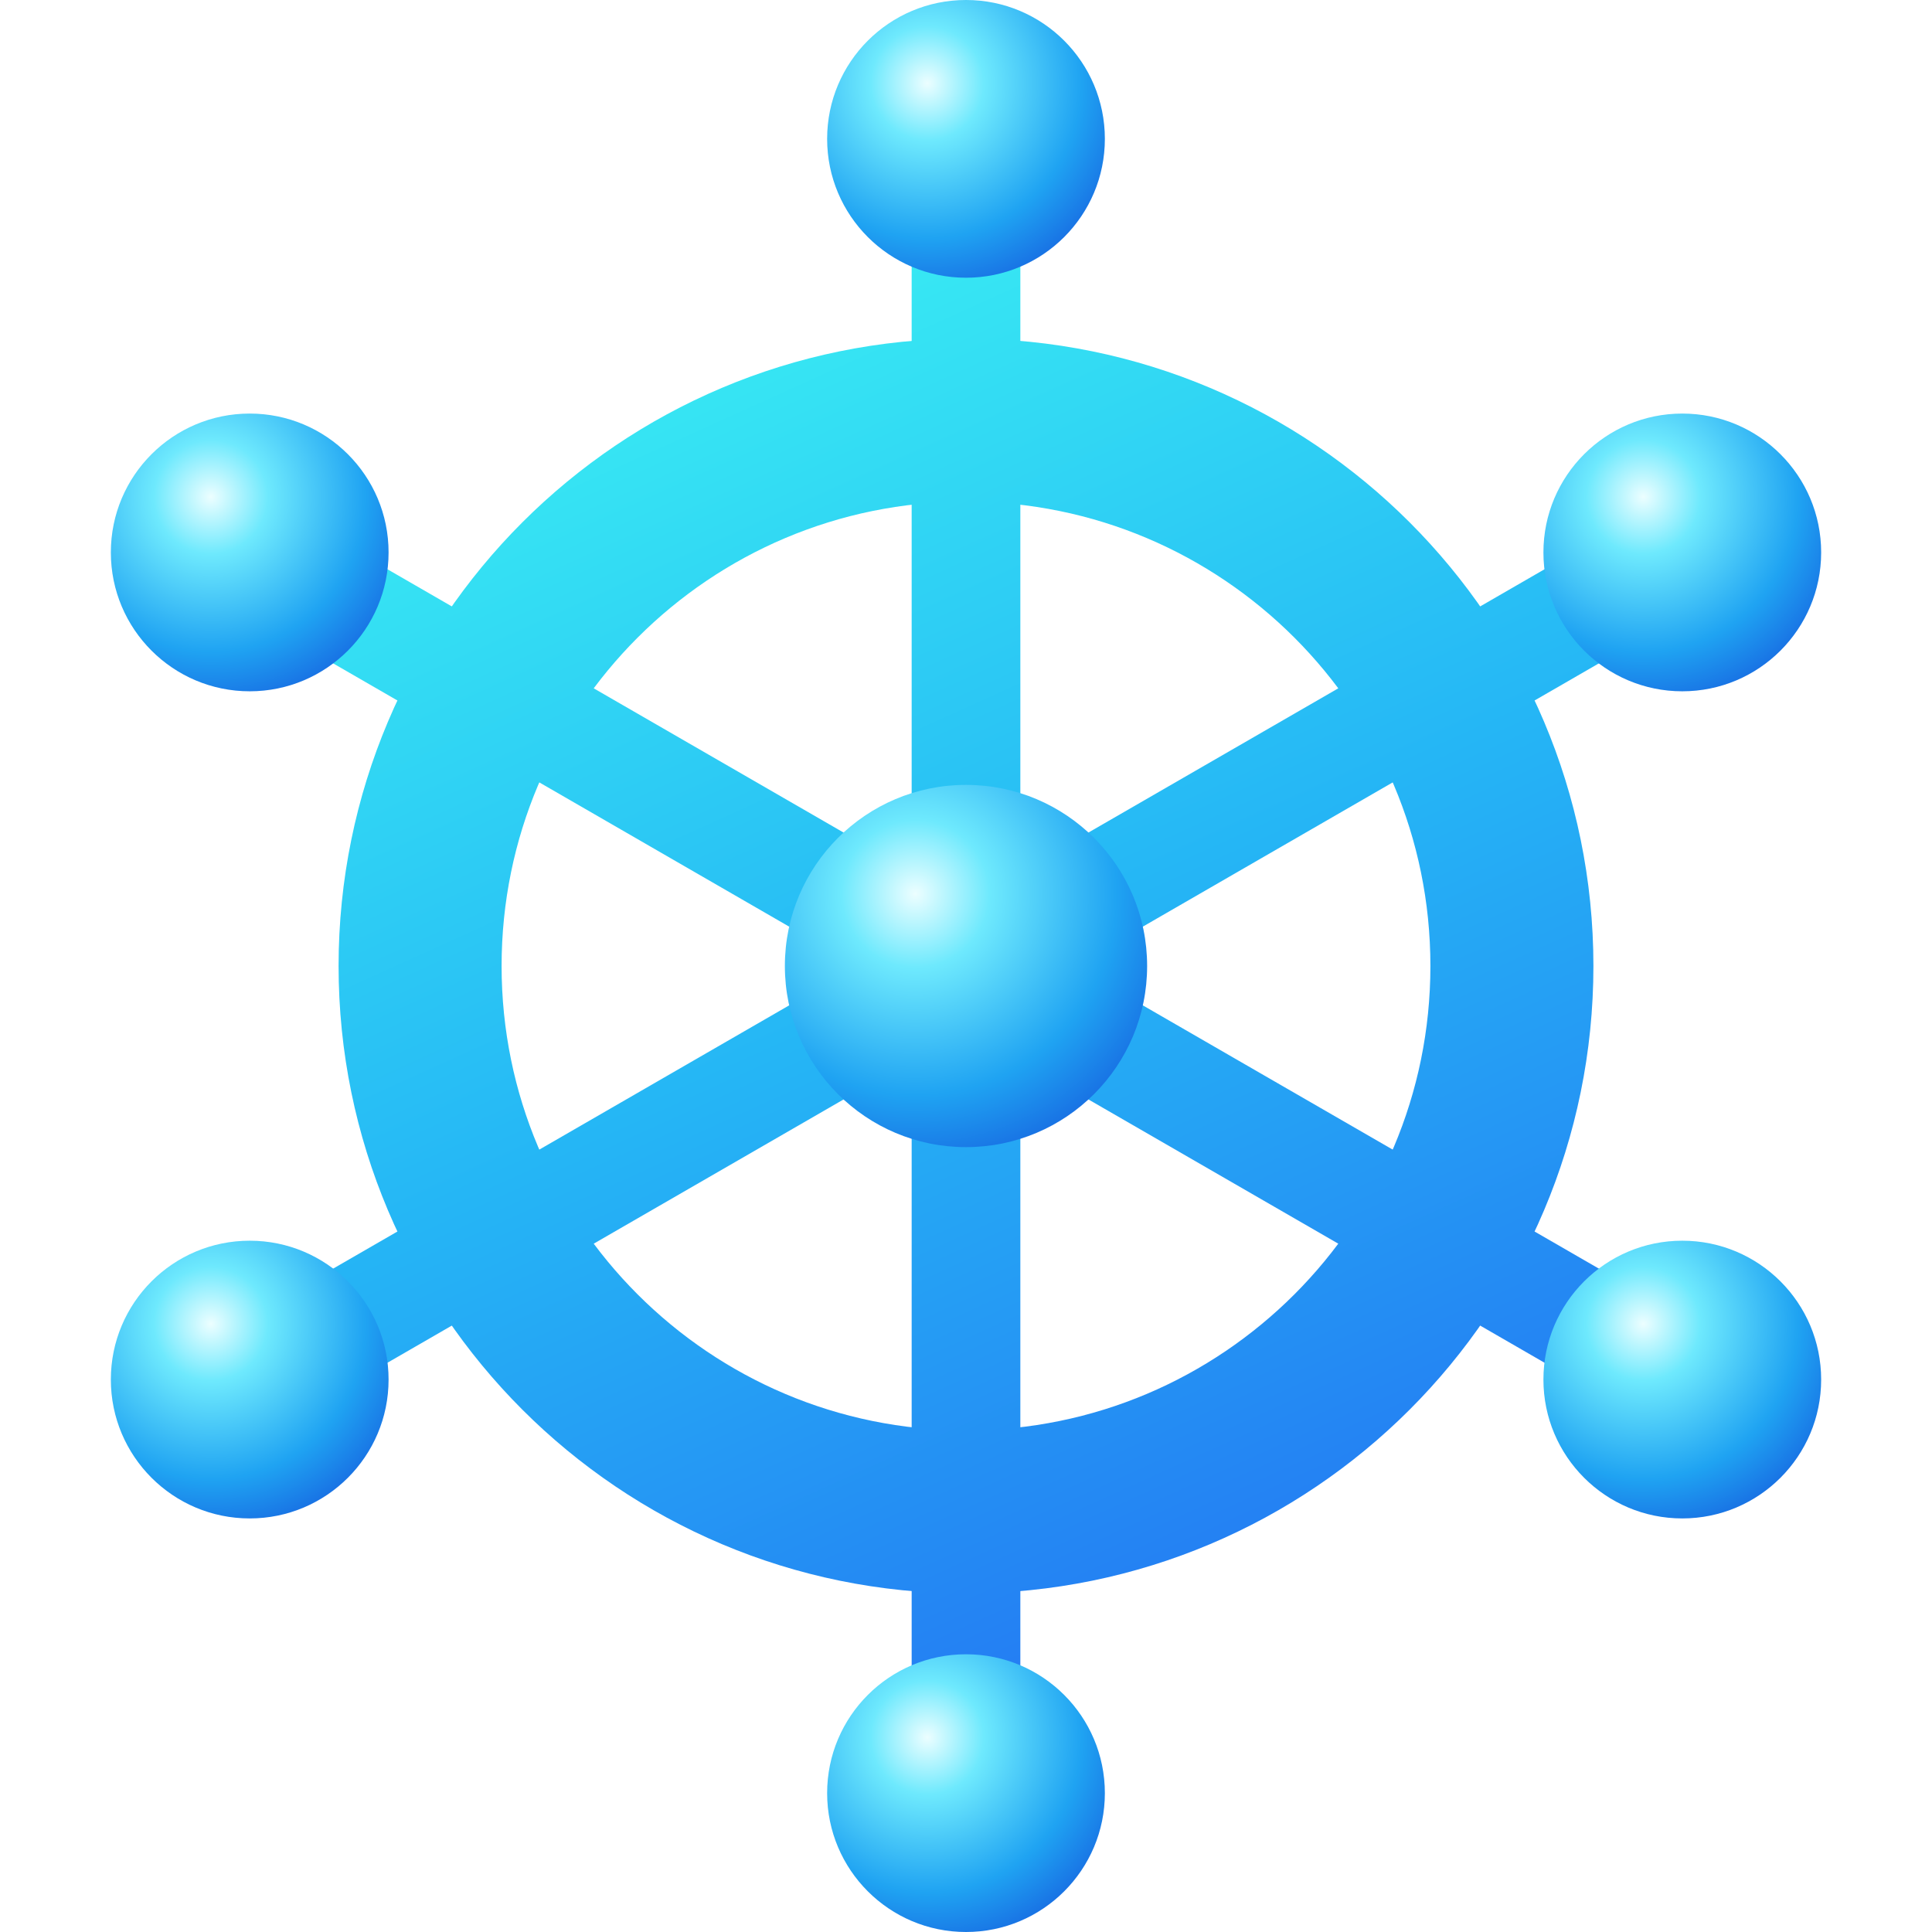
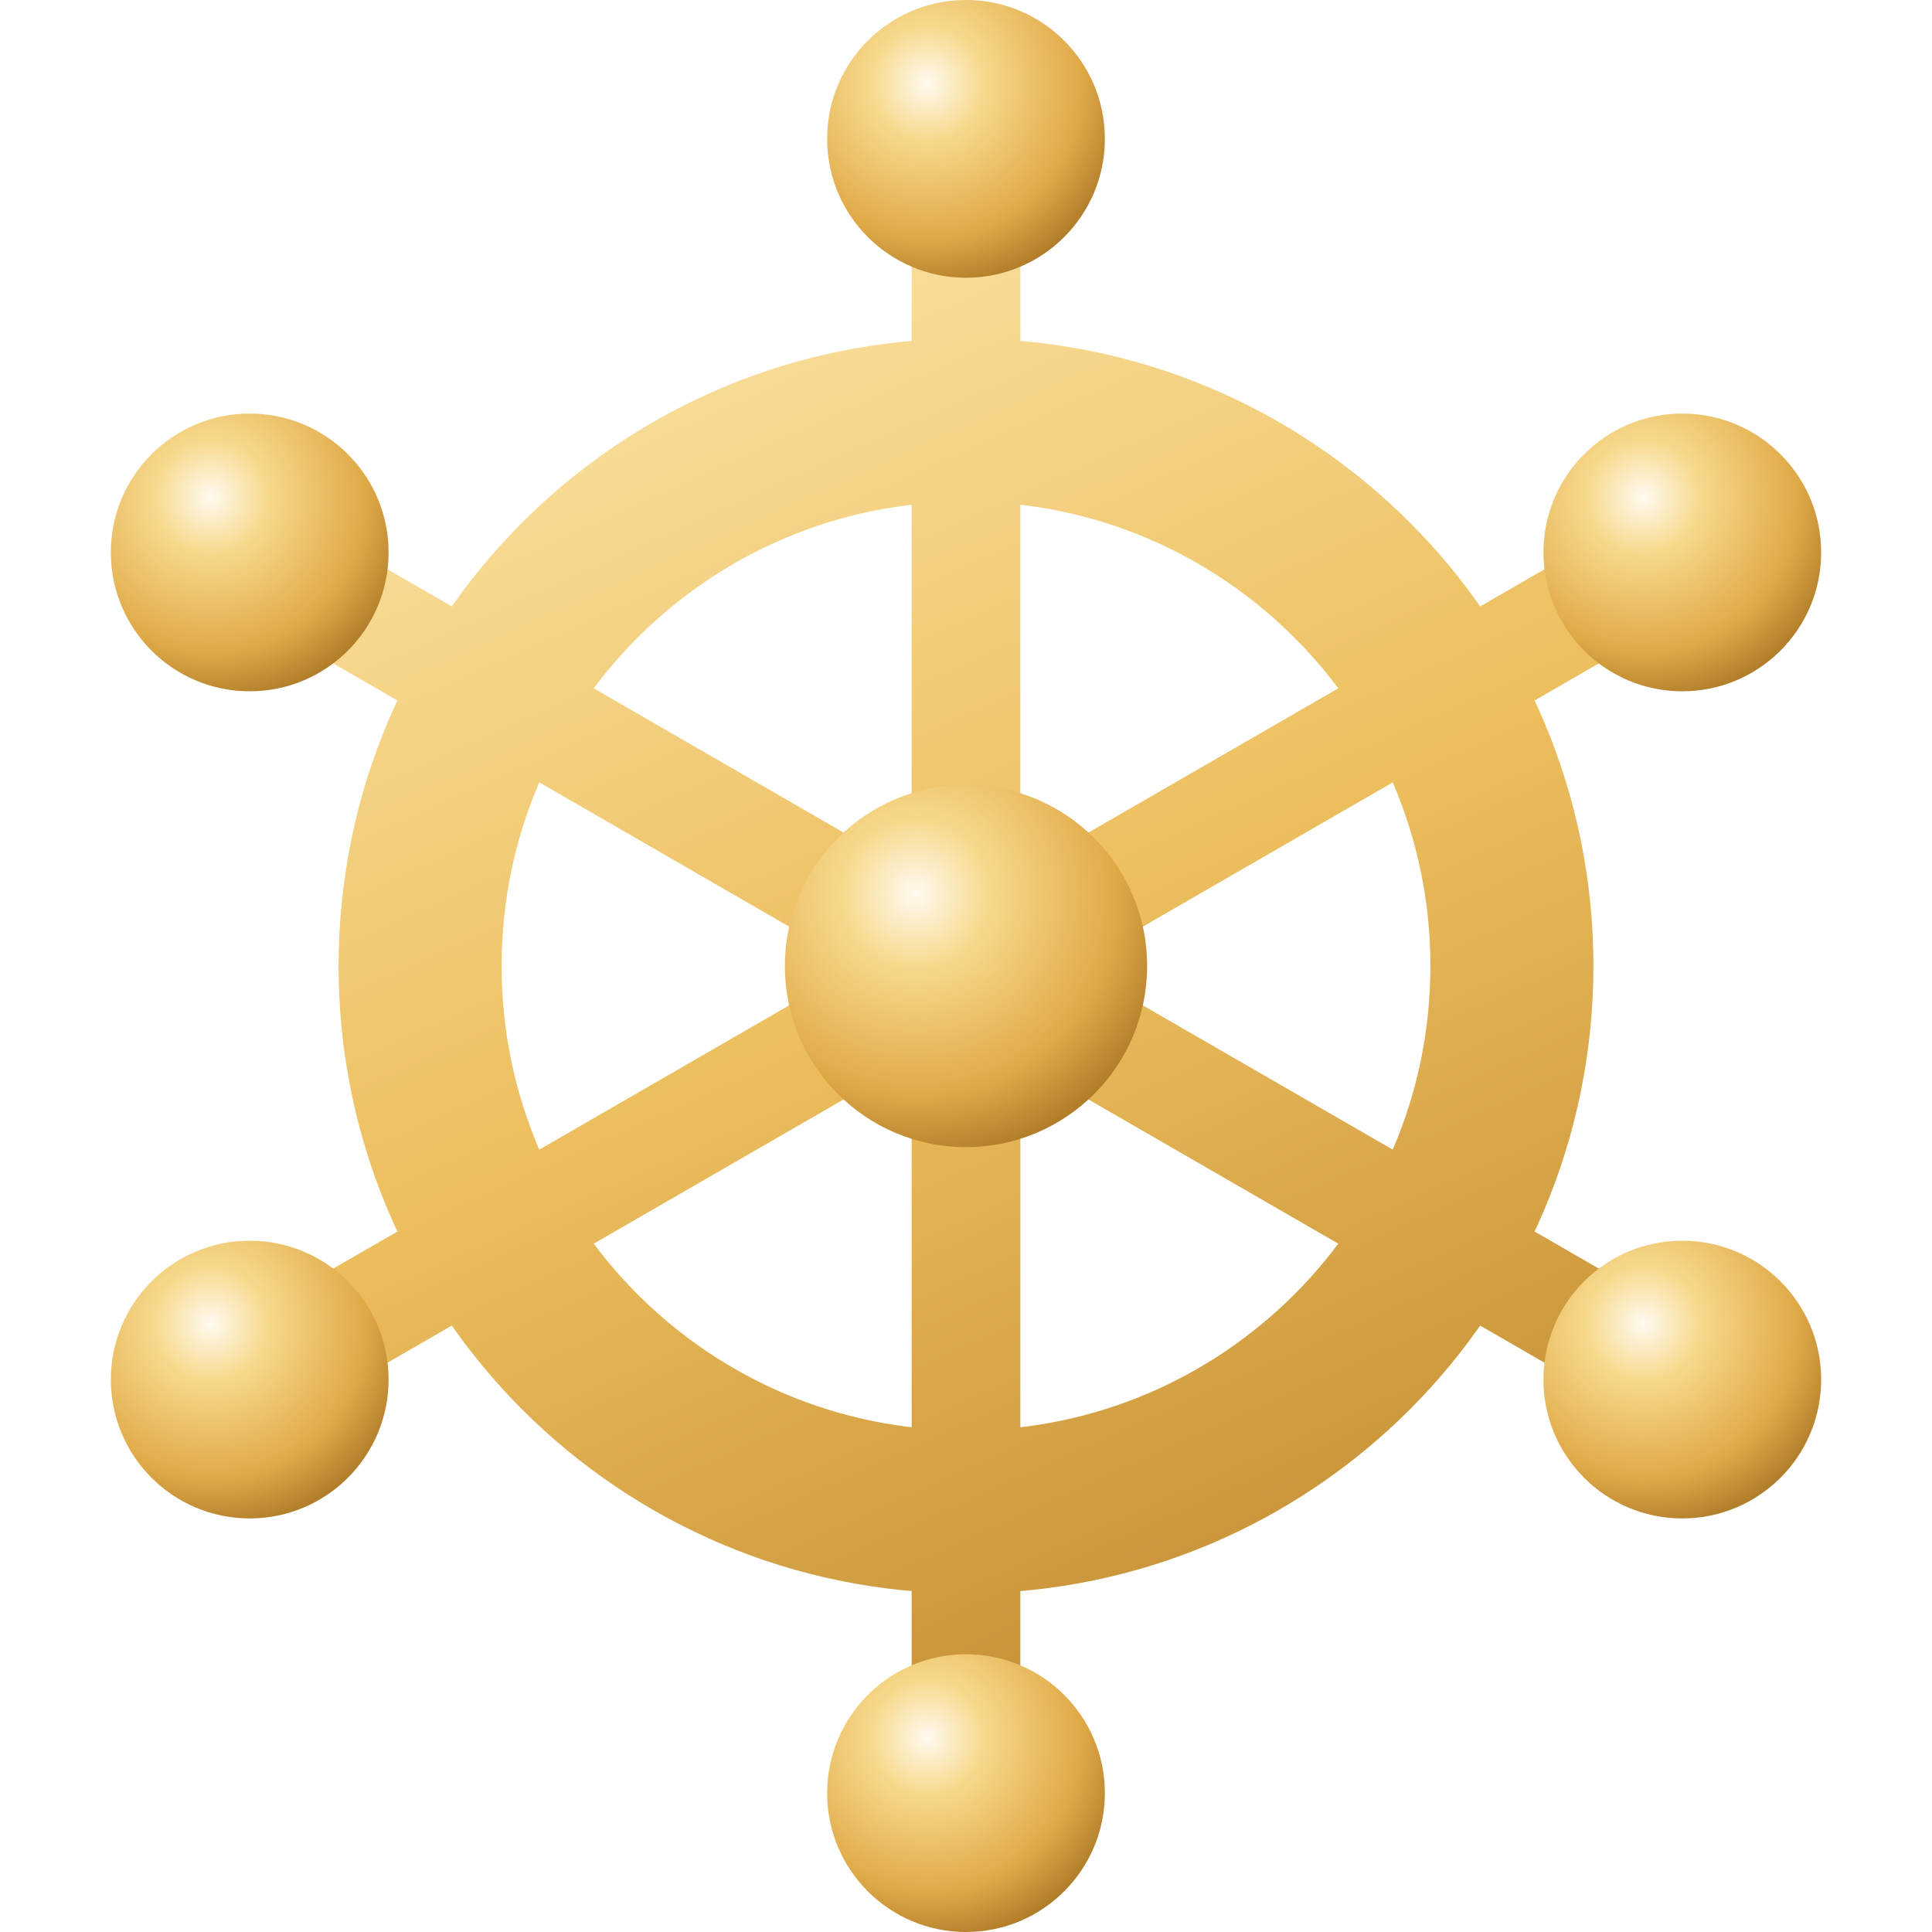
<svg xmlns="http://www.w3.org/2000/svg" viewBox="0 0 16 16" width="16" height="16">
  <defs>
    <linearGradient id="bg" x1="0" y1="0" x2="0" y2="1">
-       <stop offset="0" stop-color="#122c63" />
-       <stop offset="0.55" stop-color="#0a1a3f" />
-       <stop offset="1" stop-color="#040b1e" />
+       <stop offset="0" stop-color="#17293b" />
+       <stop offset="0.55" stop-color="#0d1a27" />
+       <stop offset="1" stop-color="#060d15" />
    </linearGradient>
    <radialGradient id="bgGlow" cx="0.5" cy="0.5" r="0.58">
-       <stop offset="0" stop-color="#1f62c4" stop-opacity="0.5" />
-       <stop offset="1" stop-color="#1f62c4" stop-opacity="0" />
+       <stop offset="0" stop-color="#c98b2e" stop-opacity="0.3" />
+       <stop offset="1" stop-color="#c98b2e" stop-opacity="0" />
    </radialGradient>
    <linearGradient id="sheen" x1="0" y1="0" x2="0" y2="1">
      <stop offset="0" stop-color="#ffffff" stop-opacity="0.13" />
      <stop offset="0.32" stop-color="#ffffff" stop-opacity="0" />
    </linearGradient>
    <linearGradient id="ink" gradientUnits="userSpaceOnUse" x1="5.156" y1="1.719" x2="10.844" y2="14.281">
-       <stop offset="0" stop-color="#2af3f0" />
-       <stop offset="0.5" stop-color="#1fb0f2" />
-       <stop offset="1" stop-color="#1c5fe6" />
+       <stop offset="0" stop-color="#f7dc92" />
+       <stop offset="0.5" stop-color="#e3b04e" />
+       <stop offset="1" stop-color="#a8741f" />
    </linearGradient>
    <linearGradient id="inkSmall" gradientUnits="userSpaceOnUse" x1="5.156" y1="1.719" x2="10.844" y2="14.281">
-       <stop offset="0" stop-color="#3cf4f2" />
-       <stop offset="0.5" stop-color="#25b6f5" />
-       <stop offset="1" stop-color="#2470f2" />
+       <stop offset="0" stop-color="#fbe4a6" />
+       <stop offset="0.5" stop-color="#ecbe5e" />
+       <stop offset="1" stop-color="#c18a30" />
    </linearGradient>
    <linearGradient id="trail" x1="0" y1="0" x2="1" y2="0">
-       <stop offset="0" stop-color="#7ff3ff" stop-opacity="0" />
-       <stop offset="1" stop-color="#9ff7ff" stop-opacity="0.8" />
+       <stop offset="0" stop-color="#ffe2a0" stop-opacity="0" />
+       <stop offset="1" stop-color="#fff0c8" stop-opacity="0.8" />
    </linearGradient>
    <radialGradient id="core" cx="0.36" cy="0.3" r="0.82">
-       <stop offset="0" stop-color="#ecfeff" />
-       <stop offset="0.25" stop-color="#6ee9fd" />
-       <stop offset="0.68" stop-color="#1fa3f2" />
-       <stop offset="1" stop-color="#1660df" />
+       <stop offset="0" stop-color="#fffaf0" />
+       <stop offset="0.25" stop-color="#f7d98c" />
+       <stop offset="0.68" stop-color="#e0a947" />
+       <stop offset="1" stop-color="#9c6a1d" />
    </radialGradient>
    <radialGradient id="halo">
-       <stop offset="0" stop-color="#3fdcff" stop-opacity="0.72" />
-       <stop offset="0.42" stop-color="#2aa8ff" stop-opacity="0.24" />
-       <stop offset="1" stop-color="#2aa8ff" stop-opacity="0" />
+       <stop offset="0" stop-color="#ffd57a" stop-opacity="0.72" />
+       <stop offset="0.42" stop-color="#f0b44a" stop-opacity="0.24" />
+       <stop offset="1" stop-color="#f0b44a" stop-opacity="0" />
    </radialGradient>
    <radialGradient id="spark">
      <stop offset="0" stop-color="#ffffff" />
-       <stop offset="0.5" stop-color="#c8f8ff" />
-       <stop offset="1" stop-color="#5fe0ff" />
+       <stop offset="0.5" stop-color="#ffefc2" />
+       <stop offset="1" stop-color="#f3c96a" />
    </radialGradient>
    <filter id="glow" x="-25%" y="-25%" width="150%" height="150%">
      <feGaussianBlur stdDeviation="0.109" result="b" />
      <feColorMatrix in="b" type="matrix" values="1 0 0 0 0  0 1 0 0 0  0 0 1 0 0  0 0 0 0.8 0" result="g" />
      <feMerge>
        <feMergeNode in="g" />
        <feMergeNode in="SourceGraphic" />
      </feMerge>
    </filter>
    <filter id="blur3" x="-50%" y="-50%" width="200%" height="200%">
      <feGaussianBlur stdDeviation="0.047" />
    </filter>
    <filter id="drop" x="-20%" y="-20%" width="140%" height="150%">
      <feDropShadow dx="0" dy="0.219" stdDeviation="0.25" flood-color="#000" flood-opacity="0.38" />
    </filter>
  </defs>
  <path d="M8 6.8L8 1.84M9.039 7.4L13.335 4.92M9.039 8.6L13.335 11.08M8 9.2L8 14.16M6.961 8.6L2.665 11.08M6.961 7.4L2.665 4.92" fill="none" stroke="url(#inkSmall)" stroke-width="0.9" stroke-linecap="round" />
  <circle cx="8" cy="8" r="4.521" fill="none" stroke="url(#inkSmall)" stroke-width="1.35" />
  <circle cx="8" cy="1.15" r="1.15" fill="url(#core)" />
  <circle cx="13.932" cy="4.575" r="1.15" fill="url(#core)" />
  <circle cx="13.932" cy="11.425" r="1.15" fill="url(#core)" />
  <circle cx="8" cy="14.85" r="1.15" fill="url(#core)" />
  <circle cx="2.068" cy="11.425" r="1.15" fill="url(#core)" />
  <circle cx="2.068" cy="4.575" r="1.15" fill="url(#core)" />
  <circle cx="8" cy="8" r="1.5" fill="url(#core)" />
</svg>
